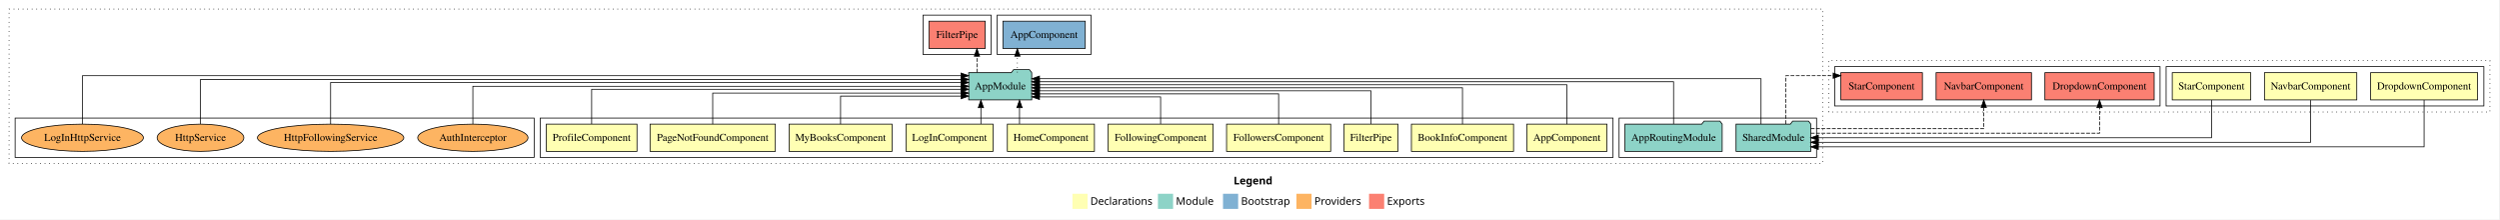
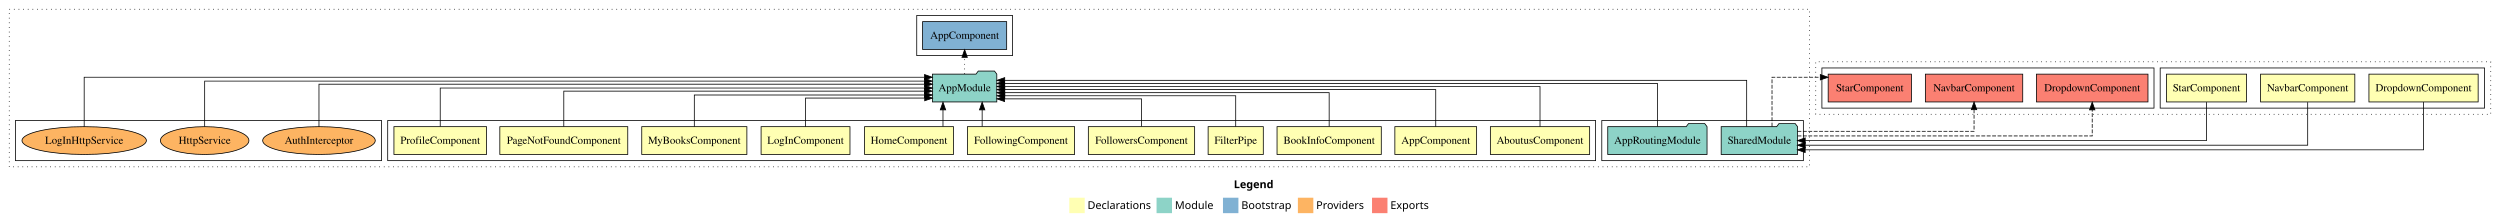
- <svg xmlns="http://www.w3.org/2000/svg" width="3303pt" height="290pt" viewBox="0.00 0.00 3303.00 290.00">
+ <svg xmlns="http://www.w3.org/2000/svg" width="3237pt" height="290pt" viewBox="0.00 0.00 3237.00 290.00">
  <g id="graph0" class="graph" transform="scale(1 1) rotate(0) translate(4 286)">
-     <polygon fill="#ffffff" stroke="transparent" points="-4,4 -4,-286 3299,-286 3299,4 -4,4" />
-     <text text-anchor="start" x="1626.509" y="-42.4" font-family="sans-serif" font-weight="bold" font-size="14.00" fill="#000000">Legend</text>
-     <polygon fill="#ffffb3" stroke="transparent" points="1413.5,-10 1413.5,-30 1433.5,-30 1433.5,-10 1413.5,-10" />
-     <text text-anchor="start" x="1437.129" y="-15.4" font-family="sans-serif" font-size="14.00" fill="#000000">  Declarations</text>
-     <polygon fill="#8dd3c7" stroke="transparent" points="1526.5,-10 1526.5,-30 1546.5,-30 1546.5,-10 1526.5,-10" />
-     <text text-anchor="start" x="1550.225" y="-15.4" font-family="sans-serif" font-size="14.00" fill="#000000">  Module</text>
-     <polygon fill="#80b1d3" stroke="transparent" points="1612.5,-10 1612.5,-30 1632.5,-30 1632.5,-10 1612.5,-10" />
-     <text text-anchor="start" x="1636.281" y="-15.4" font-family="sans-serif" font-size="14.00" fill="#000000">  Bootstrap</text>
-     <polygon fill="#fdb462" stroke="transparent" points="1709.5,-10 1709.5,-30 1729.5,-30 1729.5,-10 1709.5,-10" />
-     <text text-anchor="start" x="1733.173" y="-15.4" font-family="sans-serif" font-size="14.00" fill="#000000">  Providers</text>
-     <polygon fill="#fb8072" stroke="transparent" points="1805.5,-10 1805.5,-30 1825.5,-30 1825.5,-10 1805.5,-10" />
-     <text text-anchor="start" x="1829.226" y="-15.4" font-family="sans-serif" font-size="14.00" fill="#000000">  Exports</text>
+     <polygon fill="#ffffff" stroke="transparent" points="-4,4 -4,-286 3233,-286 3233,4 -4,4" />
+     <text text-anchor="start" x="1593.509" y="-42.4" font-family="sans-serif" font-weight="bold" font-size="14.00" fill="#000000">Legend</text>
+     <polygon fill="#ffffb3" stroke="transparent" points="1380.5,-10 1380.5,-30 1400.5,-30 1400.5,-10 1380.5,-10" />
+     <text text-anchor="start" x="1404.129" y="-15.4" font-family="sans-serif" font-size="14.00" fill="#000000">  Declarations</text>
+     <polygon fill="#8dd3c7" stroke="transparent" points="1493.5,-10 1493.5,-30 1513.5,-30 1513.5,-10 1493.5,-10" />
+     <text text-anchor="start" x="1517.225" y="-15.4" font-family="sans-serif" font-size="14.00" fill="#000000">  Module</text>
+     <polygon fill="#80b1d3" stroke="transparent" points="1579.5,-10 1579.5,-30 1599.5,-30 1599.5,-10 1579.5,-10" />
+     <text text-anchor="start" x="1603.281" y="-15.4" font-family="sans-serif" font-size="14.00" fill="#000000">  Bootstrap</text>
+     <polygon fill="#fdb462" stroke="transparent" points="1676.5,-10 1676.5,-30 1696.5,-30 1696.5,-10 1676.5,-10" />
+     <text text-anchor="start" x="1700.173" y="-15.4" font-family="sans-serif" font-size="14.00" fill="#000000">  Providers</text>
+     <polygon fill="#fb8072" stroke="transparent" points="1772.5,-10 1772.5,-30 1792.5,-30 1792.5,-10 1772.5,-10" />
+     <text text-anchor="start" x="1796.226" y="-15.4" font-family="sans-serif" font-size="14.00" fill="#000000">  Exports</text>
    <g id="clust1" class="cluster">
-       <polygon fill="none" stroke="#000000" stroke-dasharray="1,5" points="8,-70 8,-274 2405,-274 2405,-70 8,-70" />
+       <polygon fill="none" stroke="#000000" stroke-dasharray="1,5" points="8,-70 8,-274 2339,-274 2339,-70 8,-70" />
    </g>
    <g id="clust2" class="cluster">
-       <polygon fill="none" stroke="#000000" points="710,-78 710,-130 2128,-130 2128,-78 710,-78" />
-     </g>
-     <g id="clust13" class="cluster">
-       <polygon fill="none" stroke="#000000" points="2136,-78 2136,-130 2397,-130 2397,-78 2136,-78" />
+       <polygon fill="none" stroke="#000000" points="498,-78 498,-130 2062,-130 2062,-78 498,-78" />
    </g>
    <g id="clust14" class="cluster">
-       <polygon fill="none" stroke="#000000" points="1216,-214 1216,-266 1306,-266 1306,-214 1216,-214" />
-     </g>
-     <g id="clust15" class="cluster">
-       <polygon fill="none" stroke="#000000" points="1314,-214 1314,-266 1438,-266 1438,-214 1314,-214" />
+       <polygon fill="none" stroke="#000000" points="2070,-78 2070,-130 2331,-130 2331,-78 2070,-78" />
    </g>
    <g id="clust16" class="cluster">
-       <polygon fill="none" stroke="#000000" points="16,-78 16,-130 702,-130 702,-78 16,-78" />
-     </g>
-     <g id="clust23" class="cluster">
-       <polygon fill="none" stroke="#000000" stroke-dasharray="1,5" points="2413,-138 2413,-206 3287,-206 3287,-138 2413,-138" />
+       <polygon fill="none" stroke="#000000" points="1183,-214 1183,-266 1307,-266 1307,-214 1183,-214" />
+     </g>
+     <g id="clust17" class="cluster">
+       <polygon fill="none" stroke="#000000" points="16,-78 16,-130 490,-130 490,-78 16,-78" />
    </g>
    <g id="clust24" class="cluster">
-       <polygon fill="none" stroke="#000000" points="2859,-146 2859,-198 3279,-198 3279,-146 2859,-146" />
-     </g>
-     <g id="clust29" class="cluster">
-       <polygon fill="none" stroke="#000000" points="2421,-146 2421,-198 2851,-198 2851,-146 2421,-146" />
+       <polygon fill="none" stroke="#000000" stroke-dasharray="1,5" points="2347,-138 2347,-206 3221,-206 3221,-138 2347,-138" />
+     </g>
+     <g id="clust25" class="cluster">
+       <polygon fill="none" stroke="#000000" points="2793,-146 2793,-198 3213,-198 3213,-146 2793,-146" />
+     </g>
+     <g id="clust30" class="cluster">
+       <polygon fill="none" stroke="#000000" points="2355,-146 2355,-198 2785,-198 2785,-146 2355,-146" />
    </g>
    <g id="node1" class="node">
-       <polygon fill="#ffffb3" stroke="#000000" points="2119.94,-122 2014.06,-122 2014.06,-86 2119.94,-86 2119.94,-122" />
-       <text text-anchor="middle" x="2067" y="-99.8" font-family="Times,serif" font-size="14.00" fill="#000000">AppComponent</text>
+       <polygon fill="#ffffb3" stroke="#000000" points="2054.274,-122 1925.726,-122 1925.726,-86 2054.274,-86 2054.274,-122" />
+       <text text-anchor="middle" x="1990" y="-99.8" font-family="Times,serif" font-size="14.00" fill="#000000">AboutusComponent</text>
+     </g>
+     <g id="node12" class="node">
+       <polygon fill="#8dd3c7" stroke="#000000" points="1286.657,-190 1283.657,-194 1262.657,-194 1259.657,-190 1203.343,-190 1203.343,-154 1286.657,-154 1286.657,-190" />
+       <text text-anchor="middle" x="1245" y="-167.8" font-family="Times,serif" font-size="14.00" fill="#000000">AppModule</text>
+     </g>
+     <g id="edge1" class="edge">
+       <path fill="none" stroke="#000000" d="M1990,-122.027C1990,-142.767 1990,-174 1990,-174 1990,-174 1296.919,-174 1296.919,-174" />
+       <polygon fill="#000000" stroke="#000000" points="1296.92,-170.5 1286.919,-174 1296.919,-177.5 1296.92,-170.5" />
+     </g>
+     <g id="node2" class="node">
+       <polygon fill="#ffffb3" stroke="#000000" points="1907.94,-122 1802.06,-122 1802.06,-86 1907.94,-86 1907.94,-122" />
+       <text text-anchor="middle" x="1855" y="-99.8" font-family="Times,serif" font-size="14.00" fill="#000000">AppComponent</text>
+     </g>
+     <g id="edge2" class="edge">
+       <path fill="none" stroke="#000000" d="M1855,-122.035C1855,-141.576 1855,-170 1855,-170 1855,-170 1296.928,-170 1296.928,-170" />
+       <polygon fill="#000000" stroke="#000000" points="1296.928,-166.5 1286.928,-170 1296.928,-173.5 1296.928,-166.5" />
+     </g>
+     <g id="node3" class="node">
+       <polygon fill="#ffffb3" stroke="#000000" points="1784.49,-122 1649.51,-122 1649.51,-86 1784.49,-86 1784.49,-122" />
+       <text text-anchor="middle" x="1717" y="-99.8" font-family="Times,serif" font-size="14.00" fill="#000000">BookInfoComponent</text>
+     </g>
+     <g id="edge3" class="edge">
+       <path fill="none" stroke="#000000" d="M1717,-122.267C1717,-140.555 1717,-166 1717,-166 1717,-166 1296.887,-166 1296.887,-166" />
+       <polygon fill="#000000" stroke="#000000" points="1296.887,-162.5 1286.887,-166 1296.887,-169.5 1296.887,-162.5" />
+     </g>
+     <g id="node4" class="node">
+       <polygon fill="#ffffb3" stroke="#000000" points="1631.718,-122 1560.282,-122 1560.282,-86 1631.718,-86 1631.718,-122" />
+       <text text-anchor="middle" x="1596" y="-99.8" font-family="Times,serif" font-size="14.00" fill="#000000">FilterPipe</text>
+     </g>
+     <g id="edge4" class="edge">
+       <path fill="none" stroke="#000000" d="M1596,-122.034C1596,-139.06 1596,-162 1596,-162 1596,-162 1296.99,-162 1296.99,-162" />
+       <polygon fill="#000000" stroke="#000000" points="1296.99,-158.5 1286.99,-162 1296.99,-165.5 1296.99,-158.5" />
+     </g>
+     <g id="node5" class="node">
+       <polygon fill="#ffffb3" stroke="#000000" points="1542.823,-122 1405.177,-122 1405.177,-86 1542.823,-86 1542.823,-122" />
+       <text text-anchor="middle" x="1474" y="-99.8" font-family="Times,serif" font-size="14.00" fill="#000000">FollowersComponent</text>
+     </g>
+     <g id="edge5" class="edge">
+       <path fill="none" stroke="#000000" d="M1474,-122.282C1474,-137.948 1474,-158 1474,-158 1474,-158 1296.736,-158 1296.736,-158" />
+       <polygon fill="#000000" stroke="#000000" points="1296.736,-154.5 1286.736,-158 1296.736,-161.5 1296.736,-154.5" />
+     </g>
+     <g id="node6" class="node">
+       <polygon fill="#ffffb3" stroke="#000000" points="1387.393,-122 1248.607,-122 1248.607,-86 1387.393,-86 1387.393,-122" />
+       <text text-anchor="middle" x="1318" y="-99.8" font-family="Times,serif" font-size="14.00" fill="#000000">FollowingComponent</text>
+     </g>
+     <g id="edge6" class="edge">
+       <path fill="none" stroke="#000000" d="M1267.691,-122.223C1267.691,-122.223 1267.691,-143.727 1267.691,-143.727" />
+       <polygon fill="#000000" stroke="#000000" points="1264.191,-143.727 1267.691,-153.727 1271.191,-143.727 1264.191,-143.727" />
+     </g>
+     <g id="node7" class="node">
+       <polygon fill="#ffffb3" stroke="#000000" points="1230.545,-122 1115.455,-122 1115.455,-86 1230.545,-86 1230.545,-122" />
+       <text text-anchor="middle" x="1173" y="-99.8" font-family="Times,serif" font-size="14.00" fill="#000000">HomeComponent</text>
+     </g>
+     <g id="edge7" class="edge">
+       <path fill="none" stroke="#000000" d="M1216.972,-122.223C1216.972,-122.223 1216.972,-143.727 1216.972,-143.727" />
+       <polygon fill="#000000" stroke="#000000" points="1213.472,-143.727 1216.972,-153.727 1220.472,-143.727 1213.472,-143.727" />
+     </g>
+     <g id="node8" class="node">
+       <polygon fill="#ffffb3" stroke="#000000" points="1096.546,-122 981.453,-122 981.453,-86 1096.546,-86 1096.546,-122" />
+       <text text-anchor="middle" x="1039" y="-99.8" font-family="Times,serif" font-size="14.00" fill="#000000">LogInComponent</text>
+     </g>
+     <g id="edge8" class="edge">
+       <path fill="none" stroke="#000000" d="M1039,-122.009C1039,-138.049 1039,-159 1039,-159 1039,-159 1193.313,-159 1193.313,-159" />
+       <polygon fill="#000000" stroke="#000000" points="1193.313,-162.5 1203.313,-159 1193.313,-155.5 1193.313,-162.5" />
+     </g>
+     <g id="node9" class="node">
+       <polygon fill="#ffffb3" stroke="#000000" points="963.059,-122 826.941,-122 826.941,-86 963.059,-86 963.059,-122" />
+       <text text-anchor="middle" x="895" y="-99.8" font-family="Times,serif" font-size="14.00" fill="#000000">MyBooksComponent</text>
+     </g>
+     <g id="edge9" class="edge">
+       <path fill="none" stroke="#000000" d="M895,-122.022C895,-139.373 895,-163 895,-163 895,-163 1193.13,-163 1193.13,-163" />
+       <polygon fill="#000000" stroke="#000000" points="1193.13,-166.5 1203.13,-163 1193.129,-159.5 1193.13,-166.5" />
+     </g>
+     <g id="node10" class="node">
+       <polygon fill="#ffffb3" stroke="#000000" points="808.824,-122 643.176,-122 643.176,-86 808.824,-86 808.824,-122" />
+       <text text-anchor="middle" x="726" y="-99.8" font-family="Times,serif" font-size="14.00" fill="#000000">PageNotFoundComponent</text>
+     </g>
+     <g id="edge10" class="edge">
+       <path fill="none" stroke="#000000" d="M726,-122.169C726,-141.09 726,-168 726,-168 726,-168 1192.968,-168 1192.968,-168" />
+       <polygon fill="#000000" stroke="#000000" points="1192.968,-171.5 1202.968,-168 1192.968,-164.5 1192.968,-171.5" />
    </g>
    <g id="node11" class="node">
-       <polygon fill="#8dd3c7" stroke="#000000" points="1359.657,-190 1356.657,-194 1335.657,-194 1332.657,-190 1276.343,-190 1276.343,-154 1359.657,-154 1359.657,-190" />
-       <text text-anchor="middle" x="1318" y="-167.8" font-family="Times,serif" font-size="14.00" fill="#000000">AppModule</text>
-     </g>
-     <g id="edge1" class="edge">
-       <path fill="none" stroke="#000000" d="M2067,-122.027C2067,-142.767 2067,-174 2067,-174 2067,-174 1369.874,-174 1369.874,-174" />
-       <polygon fill="#000000" stroke="#000000" points="1369.874,-170.5 1359.874,-174 1369.874,-177.5 1369.874,-170.5" />
-     </g>
-     <g id="node2" class="node">
-       <polygon fill="#ffffb3" stroke="#000000" points="1996.49,-122 1861.51,-122 1861.51,-86 1996.49,-86 1996.49,-122" />
-       <text text-anchor="middle" x="1929" y="-99.8" font-family="Times,serif" font-size="14.00" fill="#000000">BookInfoComponent</text>
-     </g>
-     <g id="edge2" class="edge">
-       <path fill="none" stroke="#000000" d="M1929,-122.035C1929,-141.576 1929,-170 1929,-170 1929,-170 1369.996,-170 1369.996,-170" />
-       <polygon fill="#000000" stroke="#000000" points="1369.996,-166.5 1359.996,-170 1369.996,-173.5 1369.996,-166.5" />
-     </g>
-     <g id="node3" class="node">
-       <polygon fill="#ffffb3" stroke="#000000" points="1843.718,-122 1772.282,-122 1772.282,-86 1843.718,-86 1843.718,-122" />
-       <text text-anchor="middle" x="1808" y="-99.8" font-family="Times,serif" font-size="14.00" fill="#000000">FilterPipe</text>
-     </g>
-     <g id="edge3" class="edge">
-       <path fill="none" stroke="#000000" d="M1808,-122.267C1808,-140.555 1808,-166 1808,-166 1808,-166 1369.777,-166 1369.777,-166" />
-       <polygon fill="#000000" stroke="#000000" points="1369.777,-162.5 1359.777,-166 1369.777,-169.5 1369.777,-162.5" />
-     </g>
-     <g id="node4" class="node">
-       <polygon fill="#ffffb3" stroke="#000000" points="1754.823,-122 1617.177,-122 1617.177,-86 1754.823,-86 1754.823,-122" />
-       <text text-anchor="middle" x="1686" y="-99.8" font-family="Times,serif" font-size="14.00" fill="#000000">FollowersComponent</text>
-     </g>
-     <g id="edge4" class="edge">
-       <path fill="none" stroke="#000000" d="M1686,-122.034C1686,-139.06 1686,-162 1686,-162 1686,-162 1369.856,-162 1369.856,-162" />
-       <polygon fill="#000000" stroke="#000000" points="1369.856,-158.5 1359.856,-162 1369.856,-165.5 1369.856,-158.5" />
-     </g>
-     <g id="node5" class="node">
-       <polygon fill="#ffffb3" stroke="#000000" points="1599.393,-122 1460.607,-122 1460.607,-86 1599.393,-86 1599.393,-122" />
-       <text text-anchor="middle" x="1530" y="-99.8" font-family="Times,serif" font-size="14.00" fill="#000000">FollowingComponent</text>
-     </g>
-     <g id="edge5" class="edge">
-       <path fill="none" stroke="#000000" d="M1530,-122.282C1530,-137.948 1530,-158 1530,-158 1530,-158 1369.884,-158 1369.884,-158" />
-       <polygon fill="#000000" stroke="#000000" points="1369.884,-154.5 1359.884,-158 1369.884,-161.5 1369.884,-154.5" />
-     </g>
-     <g id="node6" class="node">
-       <polygon fill="#ffffb3" stroke="#000000" points="1442.545,-122 1327.455,-122 1327.455,-86 1442.545,-86 1442.545,-122" />
-       <text text-anchor="middle" x="1385" y="-99.8" font-family="Times,serif" font-size="14.00" fill="#000000">HomeComponent</text>
-     </g>
-     <g id="edge6" class="edge">
-       <path fill="none" stroke="#000000" d="M1343.528,-122.223C1343.528,-122.223 1343.528,-143.727 1343.528,-143.727" />
-       <polygon fill="#000000" stroke="#000000" points="1340.028,-143.727 1343.528,-153.727 1347.028,-143.727 1340.028,-143.727" />
-     </g>
-     <g id="node7" class="node">
-       <polygon fill="#ffffb3" stroke="#000000" points="1308.546,-122 1193.454,-122 1193.454,-86 1308.546,-86 1308.546,-122" />
-       <text text-anchor="middle" x="1251" y="-99.8" font-family="Times,serif" font-size="14.00" fill="#000000">LogInComponent</text>
-     </g>
-     <g id="edge7" class="edge">
-       <path fill="none" stroke="#000000" d="M1292.472,-122.223C1292.472,-122.223 1292.472,-143.727 1292.472,-143.727" />
-       <polygon fill="#000000" stroke="#000000" points="1288.972,-143.727 1292.472,-153.727 1295.972,-143.727 1288.972,-143.727" />
-     </g>
-     <g id="node8" class="node">
-       <polygon fill="#ffffb3" stroke="#000000" points="1175.059,-122 1038.941,-122 1038.941,-86 1175.059,-86 1175.059,-122" />
-       <text text-anchor="middle" x="1107" y="-99.8" font-family="Times,serif" font-size="14.00" fill="#000000">MyBooksComponent</text>
-     </g>
-     <g id="edge8" class="edge">
-       <path fill="none" stroke="#000000" d="M1107,-122.009C1107,-138.049 1107,-159 1107,-159 1107,-159 1266.313,-159 1266.313,-159" />
-       <polygon fill="#000000" stroke="#000000" points="1266.313,-162.5 1276.313,-159 1266.313,-155.5 1266.313,-162.5" />
-     </g>
-     <g id="node9" class="node">
-       <polygon fill="#ffffb3" stroke="#000000" points="1020.824,-122 855.176,-122 855.176,-86 1020.824,-86 1020.824,-122" />
-       <text text-anchor="middle" x="938" y="-99.8" font-family="Times,serif" font-size="14.00" fill="#000000">PageNotFoundComponent</text>
-     </g>
-     <g id="edge9" class="edge">
-       <path fill="none" stroke="#000000" d="M938,-122.022C938,-139.373 938,-163 938,-163 938,-163 1266.246,-163 1266.246,-163" />
-       <polygon fill="#000000" stroke="#000000" points="1266.246,-166.5 1276.246,-163 1266.246,-159.5 1266.246,-166.5" />
-     </g>
-     <g id="node10" class="node">
-       <polygon fill="#ffffb3" stroke="#000000" points="837.933,-122 718.067,-122 718.067,-86 837.933,-86 837.933,-122" />
-       <text text-anchor="middle" x="778" y="-99.8" font-family="Times,serif" font-size="14.00" fill="#000000">ProfileComponent</text>
-     </g>
-     <g id="edge10" class="edge">
-       <path fill="none" stroke="#000000" d="M778,-122.169C778,-141.09 778,-168 778,-168 778,-168 1266.076,-168 1266.076,-168" />
-       <polygon fill="#000000" stroke="#000000" points="1266.076,-171.5 1276.076,-168 1266.076,-164.5 1266.076,-171.5" />
+       <polygon fill="#ffffb3" stroke="#000000" points="625.933,-122 506.067,-122 506.067,-86 625.933,-86 625.933,-122" />
+       <text text-anchor="middle" x="566" y="-99.8" font-family="Times,serif" font-size="14.00" fill="#000000">ProfileComponent</text>
+     </g>
+     <g id="edge11" class="edge">
+       <path fill="none" stroke="#000000" d="M566,-122.223C566,-142.365 566,-172 566,-172 566,-172 1193.293,-172 1193.293,-172" />
+       <polygon fill="#000000" stroke="#000000" points="1193.293,-175.5 1203.293,-172 1193.293,-168.5 1193.293,-175.5" />
+     </g>
+     <g id="node15" class="node">
+       <polygon fill="#80b1d3" stroke="#000000" points="1299.439,-258 1190.561,-258 1190.561,-222 1299.439,-222 1299.439,-258" />
+       <text text-anchor="middle" x="1245" y="-235.8" font-family="Times,serif" font-size="14.00" fill="#000000">AppComponent </text>
+     </g>
+     <g id="edge14" class="edge">
+       <path fill="none" stroke="#000000" stroke-dasharray="1,5" d="M1245,-190.223C1245,-190.223 1245,-211.727 1245,-211.727" />
+       <polygon fill="#000000" stroke="#000000" points="1241.5,-211.727 1245,-221.727 1248.5,-211.727 1241.5,-211.727" />
+     </g>
+     <g id="node13" class="node">
+       <polygon fill="#8dd3c7" stroke="#000000" points="2206.274,-122 2203.274,-126 2182.274,-126 2179.274,-122 2077.726,-122 2077.726,-86 2206.274,-86 2206.274,-122" />
+       <text text-anchor="middle" x="2142" y="-99.8" font-family="Times,serif" font-size="14.00" fill="#000000">AppRoutingModule</text>
+     </g>
+     <g id="edge12" class="edge">
+       <path fill="none" stroke="#000000" d="M2142,-122.292C2142,-144.206 2142,-178 2142,-178 2142,-178 1296.763,-178 1296.763,-178" />
+       <polygon fill="#000000" stroke="#000000" points="1296.763,-174.5 1286.763,-178 1296.763,-181.5 1296.763,-174.5" />
    </g>
    <g id="node14" class="node">
-       <polygon fill="#fb8072" stroke="#000000" points="1298.218,-258 1223.782,-258 1223.782,-222 1298.218,-222 1298.218,-258" />
-       <text text-anchor="middle" x="1261" y="-235.8" font-family="Times,serif" font-size="14.00" fill="#000000">FilterPipe </text>
+       <polygon fill="#8dd3c7" stroke="#000000" points="2323.423,-122 2320.423,-126 2299.423,-126 2296.423,-122 2224.577,-122 2224.577,-86 2323.423,-86 2323.423,-122" />
+       <text text-anchor="middle" x="2274" y="-99.8" font-family="Times,serif" font-size="14.00" fill="#000000">SharedModule</text>
    </g>
    <g id="edge13" class="edge">
-       <path fill="none" stroke="#000000" stroke-dasharray="5,2" d="M1287.265,-190.223C1287.265,-190.223 1287.265,-211.727 1287.265,-211.727" />
-       <polygon fill="#000000" stroke="#000000" points="1283.765,-211.727 1287.265,-221.727 1290.765,-211.727 1283.765,-211.727" />
-     </g>
-     <g id="node15" class="node">
-       <polygon fill="#80b1d3" stroke="#000000" points="1430.439,-258 1321.561,-258 1321.561,-222 1430.439,-222 1430.439,-258" />
-       <text text-anchor="middle" x="1376" y="-235.8" font-family="Times,serif" font-size="14.00" fill="#000000">AppComponent </text>
-     </g>
-     <g id="edge14" class="edge">
-       <path fill="none" stroke="#000000" stroke-dasharray="1,5" d="M1340.679,-190.223C1340.679,-190.223 1340.679,-211.727 1340.679,-211.727" />
-       <polygon fill="#000000" stroke="#000000" points="1337.179,-211.727 1340.679,-221.727 1344.179,-211.727 1337.179,-211.727" />
-     </g>
-     <g id="node12" class="node">
-       <polygon fill="#8dd3c7" stroke="#000000" points="2272.274,-122 2269.274,-126 2248.274,-126 2245.274,-122 2143.726,-122 2143.726,-86 2272.274,-86 2272.274,-122" />
-       <text text-anchor="middle" x="2208" y="-99.8" font-family="Times,serif" font-size="14.00" fill="#000000">AppRoutingModule</text>
-     </g>
-     <g id="edge11" class="edge">
-       <path fill="none" stroke="#000000" d="M2208,-122.292C2208,-144.206 2208,-178 2208,-178 2208,-178 1369.733,-178 1369.733,-178" />
-       <polygon fill="#000000" stroke="#000000" points="1369.733,-174.5 1359.733,-178 1369.733,-181.5 1369.733,-174.5" />
-     </g>
-     <g id="node13" class="node">
-       <polygon fill="#8dd3c7" stroke="#000000" points="2389.423,-122 2386.423,-126 2365.423,-126 2362.423,-122 2290.577,-122 2290.577,-86 2389.423,-86 2389.423,-122" />
-       <text text-anchor="middle" x="2340" y="-99.8" font-family="Times,serif" font-size="14.00" fill="#000000">SharedModule</text>
-     </g>
-     <g id="edge12" class="edge">
-       <path fill="none" stroke="#000000" d="M2323.596,-122.091C2323.596,-145.133 2323.596,-182 2323.596,-182 2323.596,-182 1369.929,-182 1369.929,-182" />
-       <polygon fill="#000000" stroke="#000000" points="1369.929,-178.5 1359.929,-182 1369.929,-185.5 1369.929,-178.5" />
+       <path fill="none" stroke="#000000" d="M2257.596,-122.091C2257.596,-145.133 2257.596,-182 2257.596,-182 2257.596,-182 1296.901,-182 1296.901,-182" />
+       <polygon fill="#000000" stroke="#000000" points="1296.901,-178.5 1286.901,-182 1296.901,-185.5 1296.901,-178.5" />
+     </g>
+     <g id="node22" class="node">
+       <polygon fill="#fb8072" stroke="#000000" points="2777.206,-190 2632.794,-190 2632.794,-154 2777.206,-154 2777.206,-190" />
+       <text text-anchor="middle" x="2705" y="-167.8" font-family="Times,serif" font-size="14.00" fill="#000000">DropdownComponent </text>
+     </g>
+     <g id="edge21" class="edge">
+       <path fill="none" stroke="#000000" stroke-dasharray="5,2" d="M2323.441,-110C2436.651,-110 2705,-110 2705,-110 2705,-110 2705,-143.733 2705,-143.733" />
+       <polygon fill="#000000" stroke="#000000" points="2701.5,-143.733 2705,-153.733 2708.5,-143.733 2701.5,-143.733" />
    </g>
    <g id="node23" class="node">
-       <polygon fill="#fb8072" stroke="#000000" points="2843.206,-190 2698.794,-190 2698.794,-154 2843.206,-154 2843.206,-190" />
-       <text text-anchor="middle" x="2771" y="-167.8" font-family="Times,serif" font-size="14.00" fill="#000000">DropdownComponent </text>
+       <polygon fill="#fb8072" stroke="#000000" points="2615.029,-190 2488.971,-190 2488.971,-154 2615.029,-154 2615.029,-190" />
+       <text text-anchor="middle" x="2552" y="-167.8" font-family="Times,serif" font-size="14.00" fill="#000000">NavbarComponent </text>
    </g>
    <g id="edge22" class="edge">
-       <path fill="none" stroke="#000000" stroke-dasharray="5,2" d="M2389.441,-110C2502.651,-110 2771,-110 2771,-110 2771,-110 2771,-143.733 2771,-143.733" />
-       <polygon fill="#000000" stroke="#000000" points="2767.5,-143.733 2771,-153.733 2774.5,-143.733 2767.5,-143.733" />
+       <path fill="none" stroke="#000000" stroke-dasharray="5,2" d="M2323.381,-116C2403.267,-116 2552,-116 2552,-116 2552,-116 2552,-143.973 2552,-143.973" />
+       <polygon fill="#000000" stroke="#000000" points="2548.5,-143.973 2552,-153.973 2555.5,-143.973 2548.5,-143.973" />
    </g>
    <g id="node24" class="node">
-       <polygon fill="#fb8072" stroke="#000000" points="2681.029,-190 2554.971,-190 2554.971,-154 2681.029,-154 2681.029,-190" />
-       <text text-anchor="middle" x="2618" y="-167.8" font-family="Times,serif" font-size="14.00" fill="#000000">NavbarComponent </text>
+       <polygon fill="#fb8072" stroke="#000000" points="2470.881,-190 2363.119,-190 2363.119,-154 2470.881,-154 2470.881,-190" />
+       <text text-anchor="middle" x="2417" y="-167.8" font-family="Times,serif" font-size="14.00" fill="#000000">StarComponent </text>
    </g>
    <g id="edge23" class="edge">
-       <path fill="none" stroke="#000000" stroke-dasharray="5,2" d="M2389.381,-116C2469.267,-116 2618,-116 2618,-116 2618,-116 2618,-143.973 2618,-143.973" />
-       <polygon fill="#000000" stroke="#000000" points="2614.5,-143.973 2618,-153.973 2621.5,-143.973 2614.5,-143.973" />
-     </g>
-     <g id="node25" class="node">
-       <polygon fill="#fb8072" stroke="#000000" points="2536.881,-190 2429.119,-190 2429.119,-154 2536.881,-154 2536.881,-190" />
-       <text text-anchor="middle" x="2483" y="-167.8" font-family="Times,serif" font-size="14.00" fill="#000000">StarComponent </text>
-     </g>
-     <g id="edge24" class="edge">
-       <path fill="none" stroke="#000000" stroke-dasharray="5,2" d="M2356.404,-122.198C2356.404,-146.356 2356.404,-186 2356.404,-186 2356.404,-186 2418.945,-186 2418.945,-186" />
-       <polygon fill="#000000" stroke="#000000" points="2418.945,-189.5 2428.945,-186 2418.945,-182.5 2418.945,-189.5" />
+       <path fill="none" stroke="#000000" stroke-dasharray="5,2" d="M2290.404,-122.198C2290.404,-146.356 2290.404,-186 2290.404,-186 2290.404,-186 2352.945,-186 2352.945,-186" />
+       <polygon fill="#000000" stroke="#000000" points="2352.945,-189.5 2362.945,-186 2352.945,-182.5 2352.945,-189.5" />
    </g>
    <g id="node16" class="node">
-       <ellipse fill="#fdb462" stroke="#000000" cx="621" cy="-104" rx="72.912" ry="18" />
-       <text text-anchor="middle" x="621" y="-99.8" font-family="Times,serif" font-size="14.00" fill="#000000">AuthInterceptor</text>
+       <ellipse fill="#fdb462" stroke="#000000" cx="409" cy="-104" rx="72.912" ry="18" />
+       <text text-anchor="middle" x="409" y="-99.8" font-family="Times,serif" font-size="14.00" fill="#000000">AuthInterceptor</text>
    </g>
    <g id="edge15" class="edge">
-       <path fill="none" stroke="#000000" d="M621,-122.223C621,-142.365 621,-172 621,-172 621,-172 1266.228,-172 1266.228,-172" />
-       <polygon fill="#000000" stroke="#000000" points="1266.228,-175.5 1276.228,-172 1266.228,-168.5 1266.228,-175.5" />
+       <path fill="none" stroke="#000000" d="M409,-122.045C409,-143.662 409,-177 409,-177 409,-177 1193.257,-177 1193.257,-177" />
+       <polygon fill="#000000" stroke="#000000" points="1193.257,-180.5 1203.257,-177 1193.257,-173.5 1193.257,-180.5" />
    </g>
    <g id="node17" class="node">
-       <ellipse fill="#fdb462" stroke="#000000" cx="433" cy="-104" rx="96.727" ry="18" />
-       <text text-anchor="middle" x="433" y="-99.8" font-family="Times,serif" font-size="14.00" fill="#000000">HttpFollowingService</text>
-     </g>
-     <g id="edge16" class="edge">
-       <path fill="none" stroke="#000000" d="M433,-122.045C433,-143.662 433,-177 433,-177 433,-177 1266.206,-177 1266.206,-177" />
-       <polygon fill="#000000" stroke="#000000" points="1266.206,-180.5 1276.206,-177 1266.206,-173.5 1266.206,-180.5" />
-     </g>
-     <g id="node18" class="node">
      <ellipse fill="#fdb462" stroke="#000000" cx="261" cy="-104" rx="57.319" ry="18" />
      <text text-anchor="middle" x="261" y="-99.8" font-family="Times,serif" font-size="14.00" fill="#000000">HttpService</text>
    </g>
-     <g id="edge17" class="edge">
-       <path fill="none" stroke="#000000" d="M261,-122.248C261,-145.018 261,-181 261,-181 261,-181 1266.239,-181 1266.239,-181" />
-       <polygon fill="#000000" stroke="#000000" points="1266.239,-184.5 1276.239,-181 1266.239,-177.5 1266.239,-184.5" />
-     </g>
-     <g id="node19" class="node">
+     <g id="edge16" class="edge">
+       <path fill="none" stroke="#000000" d="M261,-122.248C261,-145.018 261,-181 261,-181 261,-181 1193.034,-181 1193.034,-181" />
+       <polygon fill="#000000" stroke="#000000" points="1193.034,-184.5 1203.034,-181 1193.034,-177.5 1193.034,-184.5" />
+     </g>
+     <g id="node18" class="node">
      <ellipse fill="#fdb462" stroke="#000000" cx="105" cy="-104" rx="80.518" ry="18" />
      <text text-anchor="middle" x="105" y="-99.8" font-family="Times,serif" font-size="14.00" fill="#000000">LogInHttpService</text>
    </g>
+     <g id="edge17" class="edge">
+       <path fill="none" stroke="#000000" d="M105,-122.198C105,-146.356 105,-186 105,-186 105,-186 1193.075,-186 1193.075,-186" />
+       <polygon fill="#000000" stroke="#000000" points="1193.075,-189.5 1203.075,-186 1193.075,-182.5 1193.075,-189.5" />
+     </g>
+     <g id="node19" class="node">
+       <polygon fill="#ffffb3" stroke="#000000" points="3204.706,-190 3063.294,-190 3063.294,-154 3204.706,-154 3204.706,-190" />
+       <text text-anchor="middle" x="3134" y="-167.8" font-family="Times,serif" font-size="14.00" fill="#000000">DropdownComponent</text>
+     </g>
    <g id="edge18" class="edge">
-       <path fill="none" stroke="#000000" d="M105,-122.198C105,-146.356 105,-186 105,-186 105,-186 1266.246,-186 1266.246,-186" />
-       <polygon fill="#000000" stroke="#000000" points="1266.246,-189.5 1276.246,-186 1266.246,-182.5 1266.246,-189.5" />
+       <path fill="none" stroke="#000000" d="M3134,-153.847C3134,-130.243 3134,-92 3134,-92 3134,-92 2333.326,-92 2333.326,-92" />
+       <polygon fill="#000000" stroke="#000000" points="2333.326,-88.5 2323.326,-92 2333.326,-95.5 2333.326,-88.5" />
    </g>
    <g id="node20" class="node">
-       <polygon fill="#ffffb3" stroke="#000000" points="3270.706,-190 3129.294,-190 3129.294,-154 3270.706,-154 3270.706,-190" />
-       <text text-anchor="middle" x="3200" y="-167.8" font-family="Times,serif" font-size="14.00" fill="#000000">DropdownComponent</text>
+       <polygon fill="#ffffb3" stroke="#000000" points="3045.03,-190 2922.97,-190 2922.97,-154 3045.03,-154 3045.03,-190" />
+       <text text-anchor="middle" x="2984" y="-167.8" font-family="Times,serif" font-size="14.00" fill="#000000">NavbarComponent</text>
    </g>
    <g id="edge19" class="edge">
-       <path fill="none" stroke="#000000" d="M3200,-153.847C3200,-130.243 3200,-92 3200,-92 3200,-92 2399.326,-92 2399.326,-92" />
-       <polygon fill="#000000" stroke="#000000" points="2399.326,-88.5 2389.326,-92 2399.326,-95.5 2399.326,-88.5" />
+       <path fill="none" stroke="#000000" d="M2984,-153.708C2984,-131.794 2984,-98 2984,-98 2984,-98 2333.362,-98 2333.362,-98" />
+       <polygon fill="#000000" stroke="#000000" points="2333.362,-94.5 2323.362,-98 2333.362,-101.5 2333.362,-94.5" />
    </g>
    <g id="node21" class="node">
-       <polygon fill="#ffffb3" stroke="#000000" points="3111.03,-190 2988.97,-190 2988.97,-154 3111.03,-154 3111.03,-190" />
-       <text text-anchor="middle" x="3050" y="-167.8" font-family="Times,serif" font-size="14.00" fill="#000000">NavbarComponent</text>
+       <polygon fill="#ffffb3" stroke="#000000" points="2904.881,-190 2801.119,-190 2801.119,-154 2904.881,-154 2904.881,-190" />
+       <text text-anchor="middle" x="2853" y="-167.8" font-family="Times,serif" font-size="14.00" fill="#000000">StarComponent</text>
    </g>
    <g id="edge20" class="edge">
-       <path fill="none" stroke="#000000" d="M3050,-153.708C3050,-131.794 3050,-98 3050,-98 3050,-98 2399.362,-98 2399.362,-98" />
-       <polygon fill="#000000" stroke="#000000" points="2399.362,-94.5 2389.362,-98 2399.362,-101.5 2399.362,-94.5" />
-     </g>
-     <g id="node22" class="node">
-       <polygon fill="#ffffb3" stroke="#000000" points="2970.881,-190 2867.119,-190 2867.119,-154 2970.881,-154 2970.881,-190" />
-       <text text-anchor="middle" x="2919" y="-167.8" font-family="Times,serif" font-size="14.00" fill="#000000">StarComponent</text>
-     </g>
-     <g id="edge21" class="edge">
-       <path fill="none" stroke="#000000" d="M2919,-153.777C2919,-133.635 2919,-104 2919,-104 2919,-104 2399.365,-104 2399.365,-104" />
-       <polygon fill="#000000" stroke="#000000" points="2399.365,-100.5 2389.365,-104 2399.365,-107.5 2399.365,-100.5" />
+       <path fill="none" stroke="#000000" d="M2853,-153.777C2853,-133.635 2853,-104 2853,-104 2853,-104 2333.365,-104 2333.365,-104" />
+       <polygon fill="#000000" stroke="#000000" points="2333.365,-100.5 2323.365,-104 2333.365,-107.5 2333.365,-100.5" />
    </g>
  </g>
</svg>
